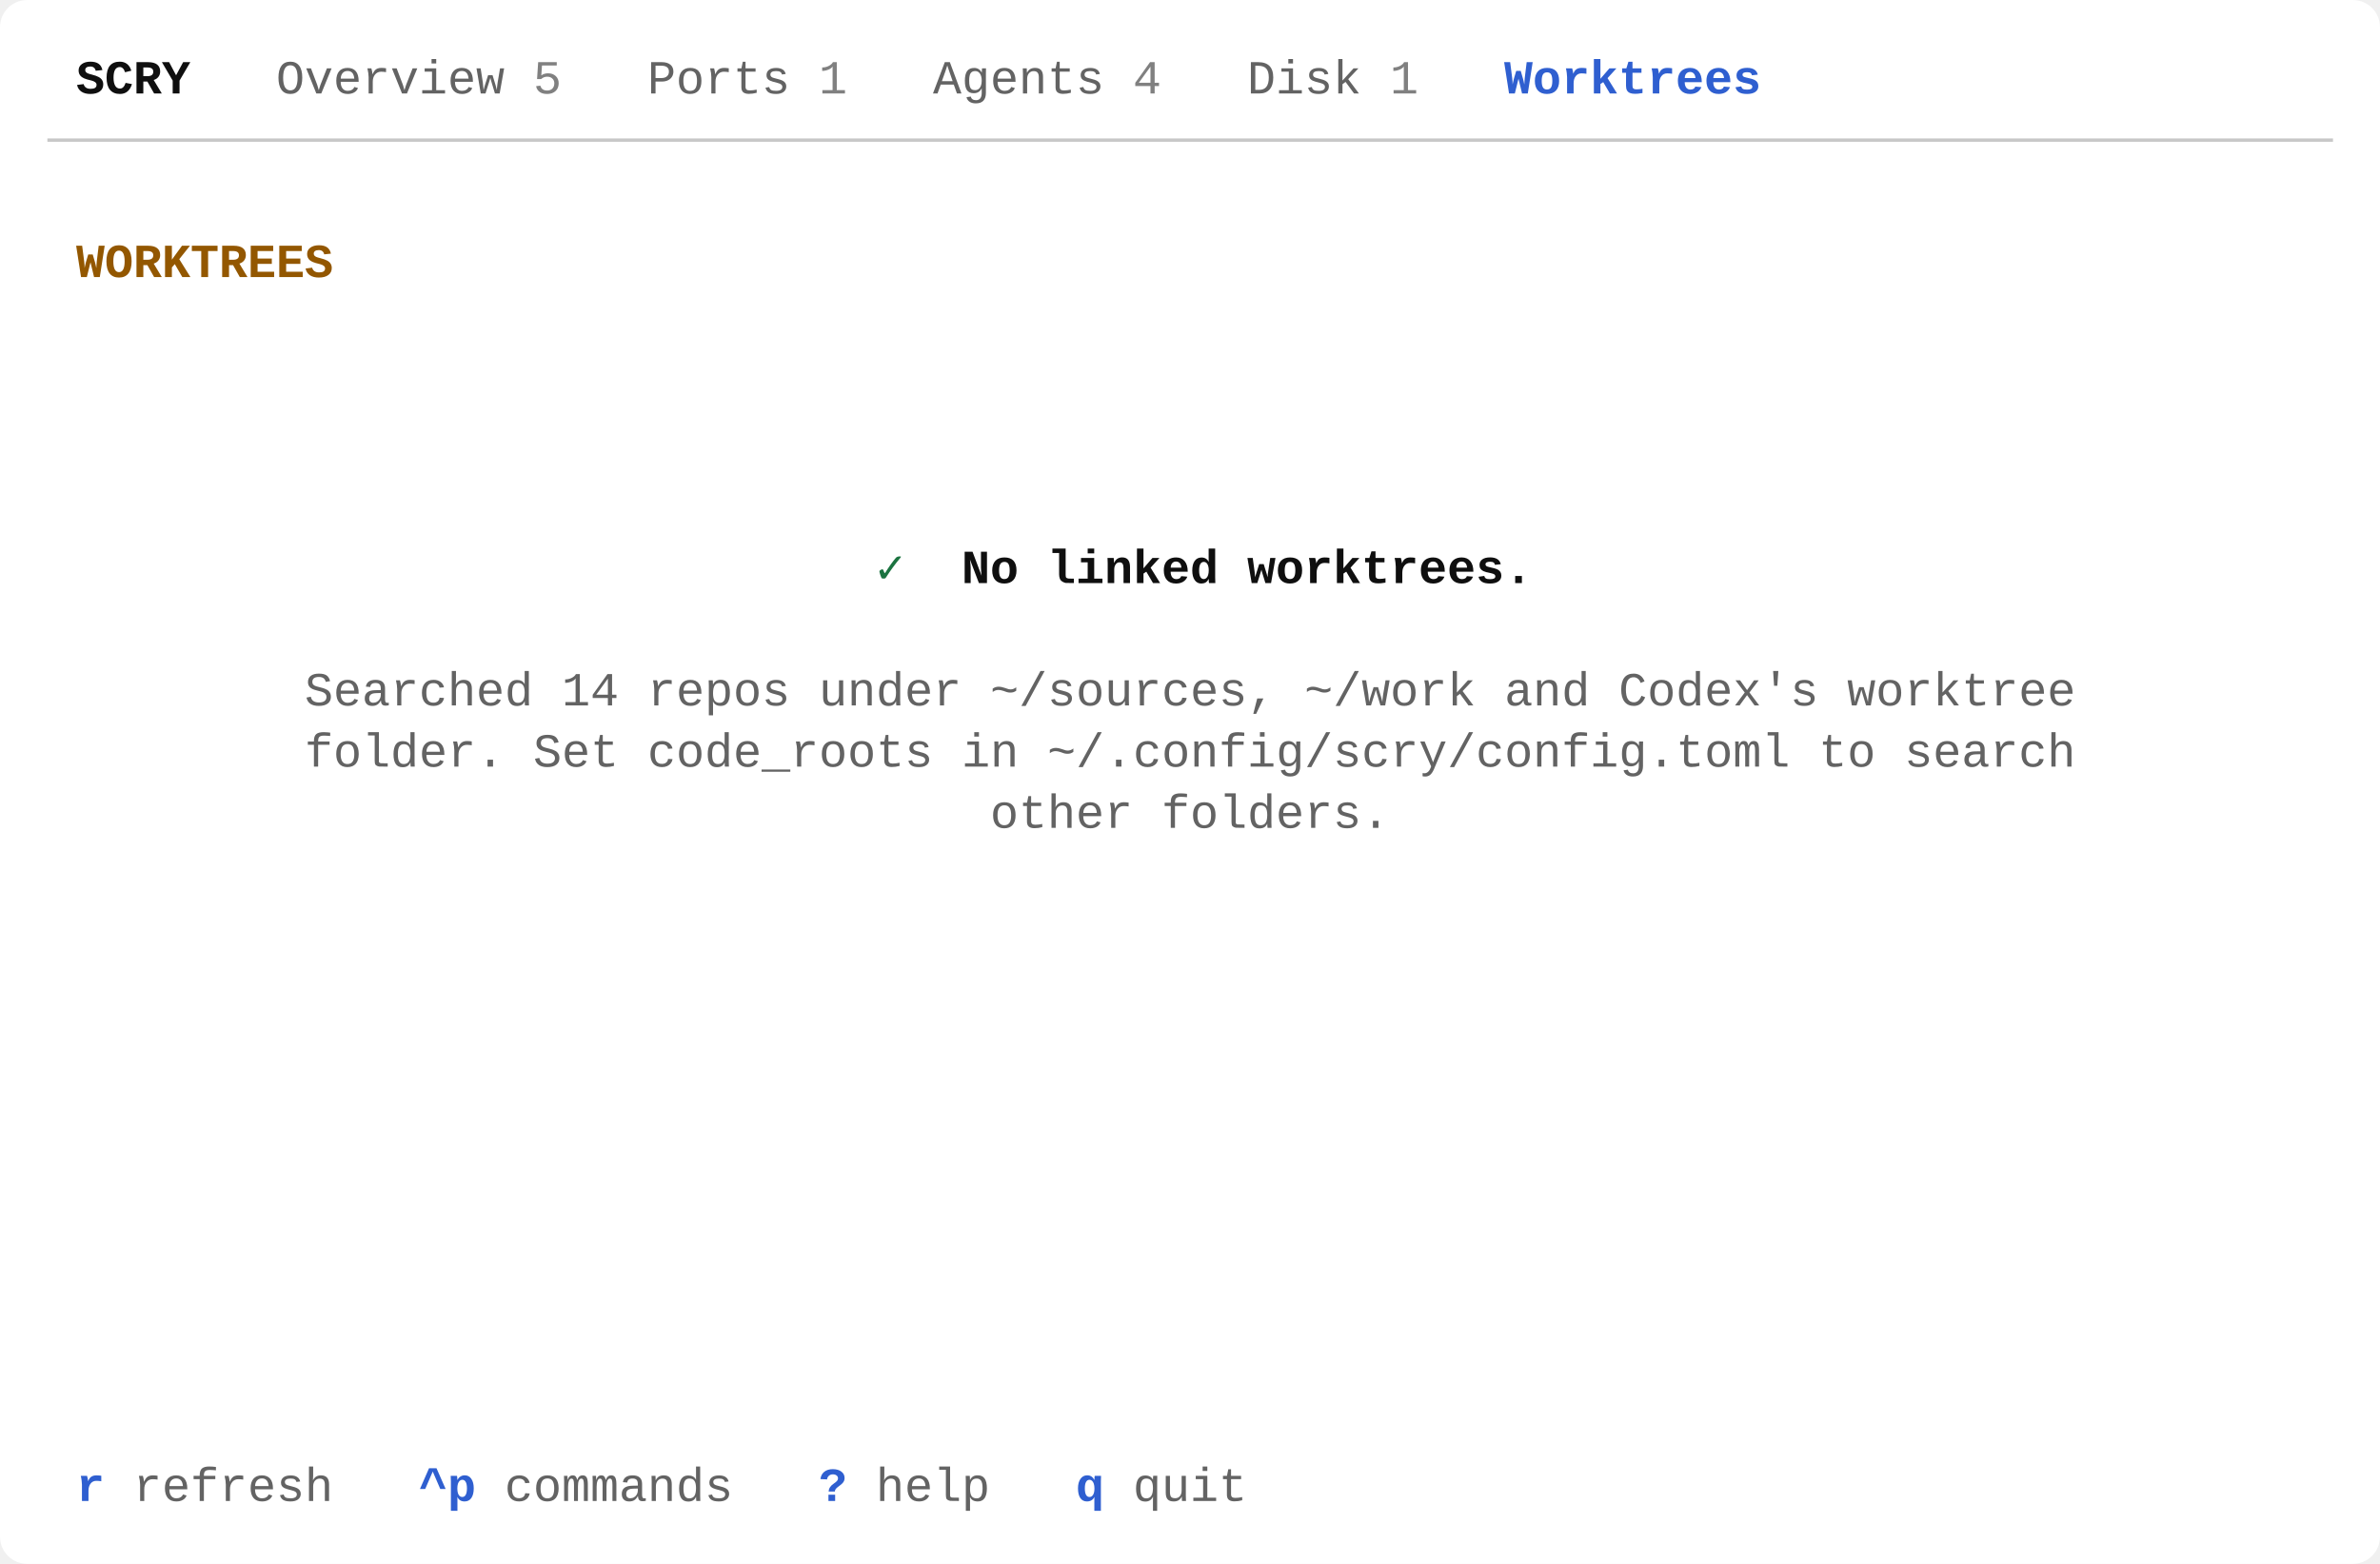
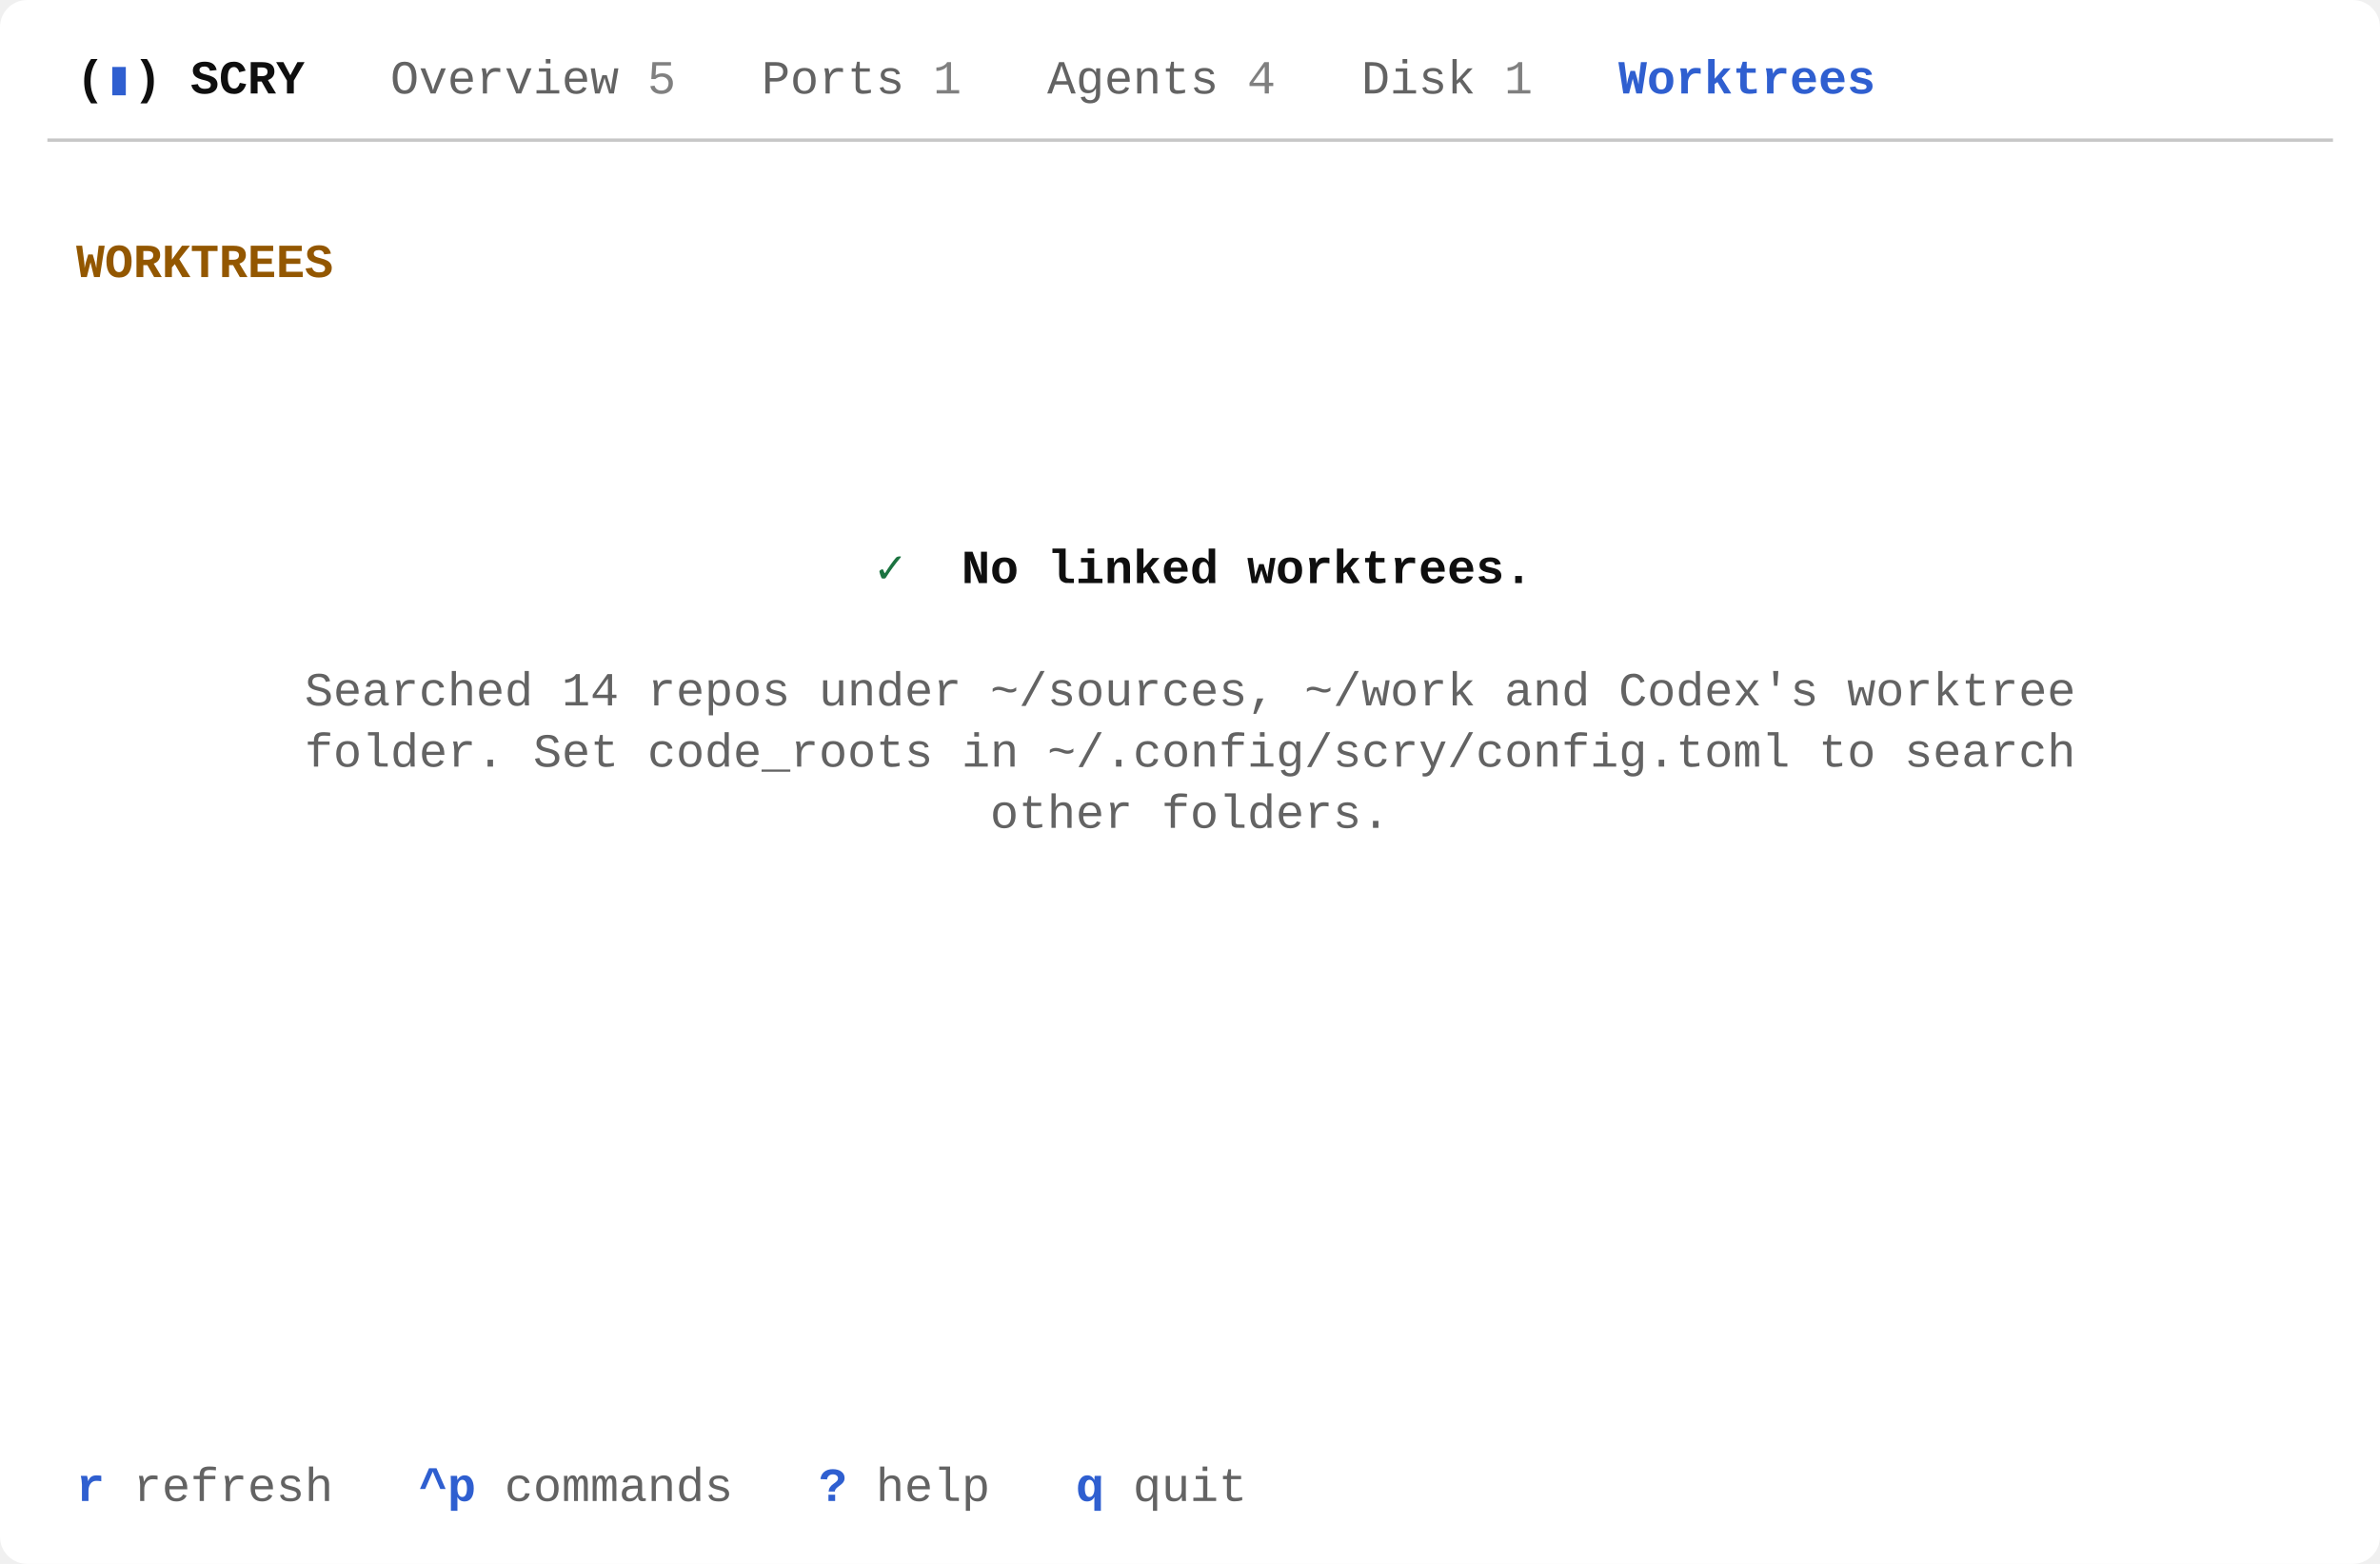
<svg xmlns="http://www.w3.org/2000/svg" width="700" height="460" viewBox="0 0 700 460">
  <style>text{font-family:ui-monospace,SFMono-Regular,"SF Mono",Menlo,Consolas,"Liberation Mono","DejaVu Sans Mono",monospace;font-size:14px;white-space:pre}</style>
  <rect width="700" height="460" rx="8" fill="#ffffff" />
  <g transform="translate(14 14)">
-     <text x="8.4" y="13.5" fill="#0f0f0f" textLength="33.6" lengthAdjust="spacingAndGlyphs" xml:space="preserve" font-weight="700">SCRY</text>
-     <text x="67.2" y="13.5" fill="#636363" textLength="67.2" lengthAdjust="spacingAndGlyphs" xml:space="preserve">Overview</text>
-     <text x="142.8" y="13.5" fill="#808080" textLength="8.4" lengthAdjust="spacingAndGlyphs" xml:space="preserve">5</text>
-     <text x="176.4" y="13.5" fill="#636363" textLength="42.0" lengthAdjust="spacingAndGlyphs" xml:space="preserve">Ports</text>
-     <text x="226.8" y="13.5" fill="#808080" textLength="8.4" lengthAdjust="spacingAndGlyphs" xml:space="preserve">1</text>
-     <text x="260.4" y="13.5" fill="#636363" textLength="50.4" lengthAdjust="spacingAndGlyphs" xml:space="preserve">Agents</text>
-     <text x="319.2" y="13.5" fill="#808080" textLength="8.4" lengthAdjust="spacingAndGlyphs" xml:space="preserve">4</text>
-     <text x="352.8" y="13.5" fill="#636363" textLength="33.6" lengthAdjust="spacingAndGlyphs" xml:space="preserve">Disk</text>
-     <text x="394.8" y="13.5" fill="#808080" textLength="8.4" lengthAdjust="spacingAndGlyphs" xml:space="preserve">1</text>
-     <text x="428.4" y="13.5" fill="#2f5fd0" textLength="75.6" lengthAdjust="spacingAndGlyphs" xml:space="preserve" font-weight="700">Worktrees</text>
+     <text x="8.4" y="13.5" fill="#0f0f0f" textLength="8.4" lengthAdjust="spacingAndGlyphs" xml:space="preserve" font-weight="700">(</text>
+     <text x="16.8" y="13.5" fill="#2f5fd0" textLength="8.4" lengthAdjust="spacingAndGlyphs" xml:space="preserve">▮</text>
+     <text x="25.2" y="13.5" fill="#0f0f0f" textLength="50.4" lengthAdjust="spacingAndGlyphs" xml:space="preserve" font-weight="700">) SCRY</text>
+     <text x="100.8" y="13.5" fill="#636363" textLength="67.2" lengthAdjust="spacingAndGlyphs" xml:space="preserve">Overview</text>
+     <text x="176.4" y="13.5" fill="#808080" textLength="8.4" lengthAdjust="spacingAndGlyphs" xml:space="preserve">5</text>
+     <text x="210.0" y="13.5" fill="#636363" textLength="42.0" lengthAdjust="spacingAndGlyphs" xml:space="preserve">Ports</text>
+     <text x="260.4" y="13.5" fill="#808080" textLength="8.4" lengthAdjust="spacingAndGlyphs" xml:space="preserve">1</text>
+     <text x="294.0" y="13.5" fill="#636363" textLength="50.4" lengthAdjust="spacingAndGlyphs" xml:space="preserve">Agents</text>
+     <text x="352.8" y="13.5" fill="#808080" textLength="8.4" lengthAdjust="spacingAndGlyphs" xml:space="preserve">4</text>
+     <text x="386.4" y="13.5" fill="#636363" textLength="33.6" lengthAdjust="spacingAndGlyphs" xml:space="preserve">Disk</text>
+     <text x="428.4" y="13.5" fill="#808080" textLength="8.4" lengthAdjust="spacingAndGlyphs" xml:space="preserve">1</text>
+     <text x="462.0" y="13.5" fill="#2f5fd0" textLength="75.6" lengthAdjust="spacingAndGlyphs" xml:space="preserve" font-weight="700">Worktrees</text>
    <text x="0.0" y="31.5" fill="#c7c7c7" textLength="672.0" lengthAdjust="spacingAndGlyphs" xml:space="preserve">────────────────────────────────────────────────────────────────────────────────</text>
    <text x="8.4" y="67.5" fill="#935700" textLength="75.6" lengthAdjust="spacingAndGlyphs" xml:space="preserve" font-weight="700">WORKTREES</text>
    <text x="243.6" y="157.5" fill="#1b7340" textLength="8.4" lengthAdjust="spacingAndGlyphs" xml:space="preserve">✓</text>
    <text x="268.8" y="157.5" fill="#0f0f0f" textLength="168.0" lengthAdjust="spacingAndGlyphs" xml:space="preserve" font-weight="700">No linked worktrees.</text>
    <text x="75.6" y="193.5" fill="#636363" textLength="520.8" lengthAdjust="spacingAndGlyphs" xml:space="preserve">Searched 14 repos under ~/sources, ~/work and Codex's worktree</text>
    <text x="75.6" y="211.5" fill="#636363" textLength="520.8" lengthAdjust="spacingAndGlyphs" xml:space="preserve">folder. Set code_roots in ~/.config/scry/config.toml to search</text>
    <text x="277.2" y="229.5" fill="#636363" textLength="117.6" lengthAdjust="spacingAndGlyphs" xml:space="preserve">other folders.</text>
    <text x="8.4" y="427.5" fill="#2f5fd0" textLength="8.4" lengthAdjust="spacingAndGlyphs" xml:space="preserve" font-weight="700">r</text>
    <text x="25.2" y="427.5" fill="#636363" textLength="58.8" lengthAdjust="spacingAndGlyphs" xml:space="preserve">refresh</text>
    <text x="109.2" y="427.5" fill="#2f5fd0" textLength="16.8" lengthAdjust="spacingAndGlyphs" xml:space="preserve" font-weight="700">^p</text>
    <text x="134.4" y="427.5" fill="#636363" textLength="67.2" lengthAdjust="spacingAndGlyphs" xml:space="preserve">commands</text>
    <text x="226.8" y="427.5" fill="#2f5fd0" textLength="8.4" lengthAdjust="spacingAndGlyphs" xml:space="preserve" font-weight="700">?</text>
    <text x="243.6" y="427.5" fill="#636363" textLength="33.6" lengthAdjust="spacingAndGlyphs" xml:space="preserve">help</text>
    <text x="302.4" y="427.5" fill="#2f5fd0" textLength="8.4" lengthAdjust="spacingAndGlyphs" xml:space="preserve" font-weight="700">q</text>
    <text x="319.2" y="427.5" fill="#636363" textLength="33.6" lengthAdjust="spacingAndGlyphs" xml:space="preserve">quit</text>
  </g>
</svg>
